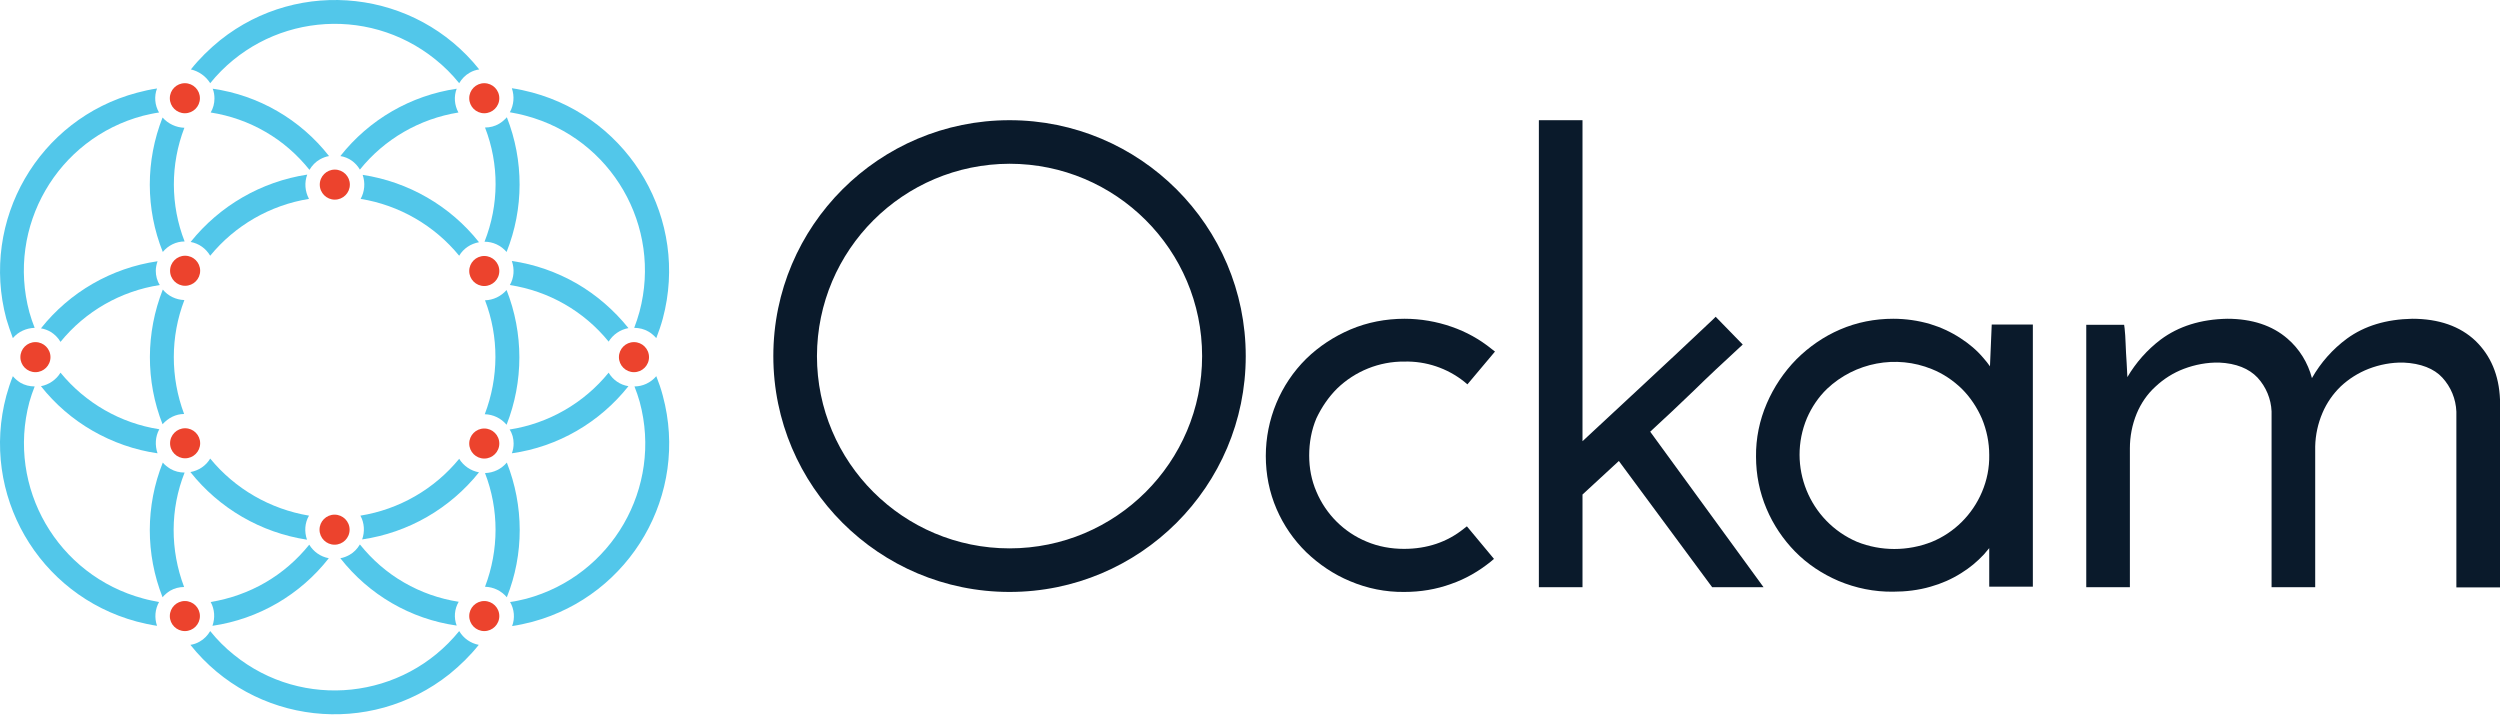
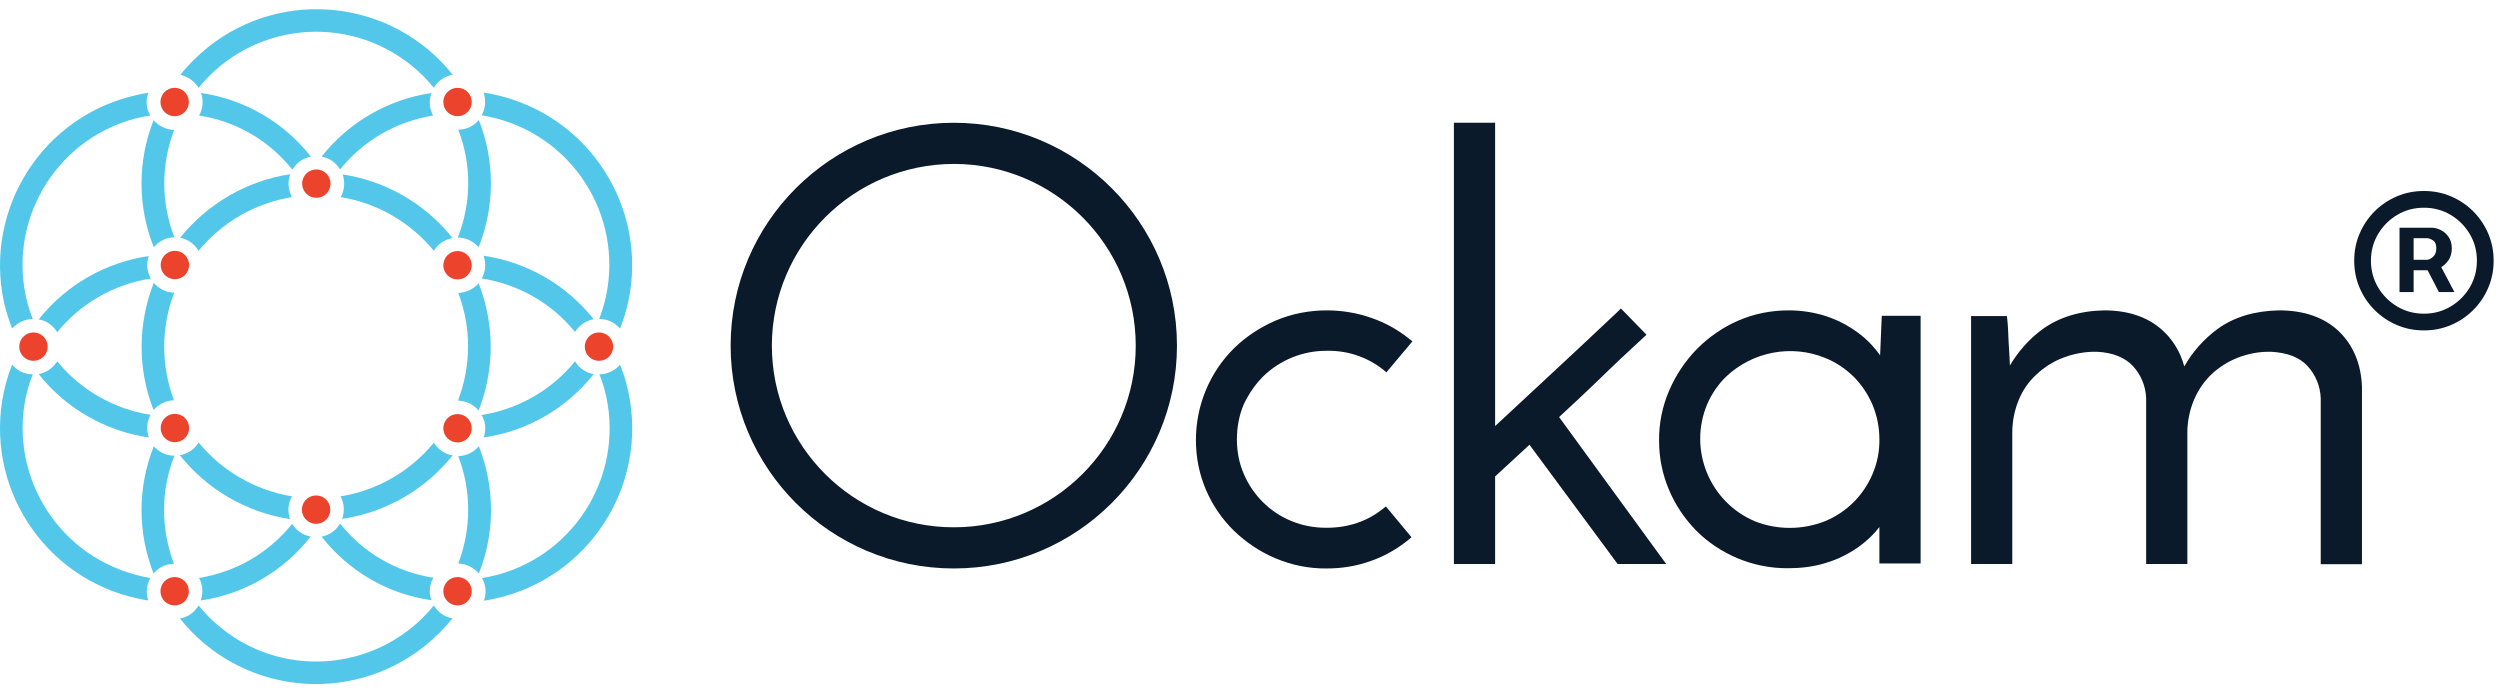
- <svg xmlns="http://www.w3.org/2000/svg" viewBox="0 0 175 50" fill="none">
-   <path d="M93.591 27.203C94.855 25.976 96.558 25.293 98.313 25.31C99.822 25.275 101.297 25.766 102.49 26.712L102.719 26.905L104.649 24.609L104.421 24.434C103.579 23.75 102.631 23.224 101.613 22.874C100.56 22.506 99.436 22.313 98.313 22.313C97.014 22.313 95.715 22.558 94.522 23.067C93.381 23.558 92.327 24.241 91.432 25.117C89.624 26.905 88.606 29.359 88.606 31.918C88.606 33.198 88.852 34.46 89.361 35.634C89.853 36.773 90.555 37.79 91.432 38.649C92.327 39.508 93.363 40.209 94.504 40.682C95.698 41.19 96.996 41.453 98.295 41.436C99.419 41.436 100.524 41.261 101.578 40.875C102.596 40.524 103.526 39.981 104.351 39.315L104.579 39.122L102.683 36.843L102.455 37.019C101.297 37.948 99.893 38.421 98.278 38.421C97.383 38.421 96.487 38.263 95.662 37.913C94.083 37.264 92.819 36.002 92.152 34.425C91.801 33.618 91.643 32.76 91.643 31.883C91.643 30.989 91.801 30.095 92.152 29.271C92.52 28.5 92.994 27.799 93.591 27.203Z" fill="#0A1A2B" />
-   <path d="M118.551 27.361C119.569 26.362 120.657 25.345 121.763 24.329L121.991 24.118L120.096 22.173L119.885 22.383C118.217 23.961 116.62 25.451 115.075 26.888C113.689 28.167 112.267 29.499 110.775 30.884V8.414H107.721V41.103H110.775V34.617L113.32 32.269L119.85 41.103H123.448L115.514 30.218C116.567 29.254 117.586 28.29 118.551 27.361Z" fill="#0A1A2B" />
-   <path d="M139.298 25.643C139.158 25.451 139.018 25.258 138.842 25.065C138.386 24.521 137.842 24.066 137.245 23.68C136.578 23.242 135.858 22.909 135.103 22.681C134.261 22.436 133.401 22.313 132.523 22.313C131.242 22.313 129.978 22.558 128.802 23.067C127.661 23.558 126.625 24.276 125.748 25.152C124.87 26.046 124.168 27.098 123.677 28.237C123.168 29.412 122.904 30.691 122.922 31.971C122.922 33.233 123.168 34.46 123.659 35.617C124.133 36.738 124.818 37.755 125.66 38.614C126.52 39.49 127.556 40.174 128.697 40.664C129.908 41.173 131.207 41.436 132.523 41.418C133.401 41.418 134.296 41.313 135.138 41.068C135.893 40.857 136.613 40.542 137.28 40.121C137.877 39.753 138.403 39.315 138.877 38.807C139 38.666 139.123 38.509 139.246 38.368C139.246 38.561 139.246 38.754 139.246 38.947V41.068H142.3V22.716H139.421L139.298 25.643ZM137.333 27.221C137.929 27.817 138.403 28.535 138.737 29.307C139.07 30.113 139.246 30.972 139.246 31.848C139.263 32.742 139.088 33.618 138.737 34.442C138.07 36.02 136.806 37.282 135.226 37.93C133.541 38.596 131.663 38.596 129.996 37.93C126.643 36.493 125.081 32.619 126.485 29.271C126.819 28.5 127.292 27.799 127.889 27.221C129.855 25.363 132.734 24.82 135.226 25.836C136.016 26.152 136.718 26.625 137.333 27.221Z" fill="#0A1A2B" />
-   <path d="M173.28 23.855C172.209 22.839 170.717 22.313 168.857 22.313C167.049 22.348 165.522 22.804 164.293 23.698C163.292 24.434 162.45 25.38 161.836 26.467C161.555 25.398 160.958 24.416 160.115 23.698C159.062 22.786 157.64 22.313 155.903 22.313C154.06 22.348 152.498 22.839 151.251 23.768C150.303 24.486 149.514 25.38 148.917 26.397C148.899 26.081 148.882 25.731 148.864 25.38C148.829 24.925 148.812 24.486 148.794 24.066C148.776 23.645 148.759 23.277 148.724 22.997L148.689 22.734H146.038V41.103H149.092V31.375C149.092 30.551 149.25 29.727 149.566 28.956C149.865 28.237 150.303 27.589 150.883 27.063C151.462 26.52 152.129 26.099 152.866 25.819C153.656 25.521 154.499 25.363 155.341 25.38C156.535 25.433 157.43 25.801 158.027 26.432C158.623 27.081 158.974 27.922 159.01 28.798V41.103H162.064V31.252C162.081 30.446 162.257 29.64 162.573 28.903C162.871 28.202 163.31 27.571 163.854 27.046C164.416 26.52 165.083 26.099 165.802 25.819C166.575 25.521 167.4 25.363 168.242 25.38C169.453 25.433 170.384 25.801 170.963 26.432C171.56 27.081 171.911 27.922 171.946 28.816V41.12H175V27.957C174.93 26.257 174.351 24.89 173.28 23.855Z" fill="#0A1A2B" />
-   <path d="M70.668 11.463C78.11 11.463 84.148 17.493 84.148 24.925C84.148 32.356 78.11 38.386 70.668 38.386C63.225 38.386 57.187 32.356 57.187 24.925C57.205 17.493 63.225 11.481 70.668 11.463ZM70.668 8.414C61.54 8.414 54.133 15.81 54.133 24.925C54.133 34.039 61.54 41.436 70.668 41.436C79.795 41.436 87.202 34.039 87.202 24.925C87.202 15.81 79.795 8.414 70.668 8.414Z" fill="#0A1A2B" />
-   <path d="M12.941 7.928C13.523 7.928 13.994 7.457 13.994 6.876C13.994 6.295 13.523 5.824 12.941 5.824C12.359 5.824 11.888 6.295 11.888 6.876C11.888 7.457 12.359 7.928 12.941 7.928Z" fill="#EC432D" />
-   <path d="M12.958 20.005C13.54 20.005 14.011 19.534 14.011 18.953C14.011 18.372 13.54 17.901 12.958 17.901C12.377 17.901 11.905 18.372 11.905 18.953C11.905 19.534 12.377 20.005 12.958 20.005Z" fill="#EC432D" />
-   <path d="M33.899 44.176C34.48 44.176 34.952 43.705 34.952 43.124C34.952 42.543 34.48 42.072 33.899 42.072C33.317 42.072 32.846 42.543 32.846 43.124C32.846 43.705 33.317 44.176 33.899 44.176Z" fill="#EC432D" />
-   <path d="M2.48 26.052C3.061 26.052 3.533 25.581 3.533 25C3.533 24.419 3.061 23.948 2.48 23.948C1.898 23.948 1.427 24.419 1.427 25C1.427 25.581 1.898 26.052 2.48 26.052Z" fill="#EC432D" />
-   <path d="M44.378 26.052C44.959 26.052 45.431 25.581 45.431 25C45.431 24.419 44.959 23.948 44.378 23.948C43.796 23.948 43.325 24.419 43.325 25C43.325 25.581 43.796 26.052 44.378 26.052Z" fill="#EC432D" />
-   <path d="M33.899 7.928C34.48 7.928 34.952 7.457 34.952 6.876C34.952 6.295 34.48 5.824 33.899 5.824C33.317 5.824 32.846 6.295 32.846 6.876C32.846 7.457 33.317 7.928 33.899 7.928Z" fill="#EC432D" />
-   <path d="M33.899 32.099C34.48 32.099 34.952 31.628 34.952 31.047C34.952 30.466 34.48 29.995 33.899 29.995C33.317 29.995 32.846 30.466 32.846 31.047C32.846 31.628 33.317 32.099 33.899 32.099Z" fill="#EC432D" />
-   <path d="M12.958 32.081C13.54 32.081 14.011 31.61 14.011 31.03C14.011 30.449 13.54 29.978 12.958 29.978C12.377 29.978 11.905 30.449 11.905 31.03C11.905 31.61 12.377 32.081 12.958 32.081Z" fill="#EC432D" />
-   <path d="M33.899 20.022C34.48 20.022 34.952 19.551 34.952 18.97C34.952 18.39 34.48 17.919 33.899 17.919C33.317 17.919 32.846 18.39 32.846 18.97C32.846 19.551 33.317 20.022 33.899 20.022Z" fill="#EC432D" />
-   <path d="M23.42 38.129C24.001 38.129 24.473 37.658 24.473 37.077C24.473 36.496 24.001 36.025 23.42 36.025C22.838 36.025 22.367 36.496 22.367 37.077C22.367 37.658 22.838 38.129 23.42 38.129Z" fill="#EC432D" />
-   <path d="M23.437 13.975C24.019 13.975 24.49 13.504 24.49 12.923C24.49 12.342 24.019 11.872 23.437 11.872C22.856 11.872 22.384 12.342 22.384 12.923C22.384 13.504 22.856 13.975 23.437 13.975Z" fill="#EC432D" />
-   <path d="M12.941 44.176C13.523 44.176 13.994 43.705 13.994 43.124C13.994 42.543 13.523 42.072 12.941 42.072C12.359 42.072 11.888 42.543 11.888 43.124C11.888 43.705 12.359 44.176 12.941 44.176Z" fill="#EC432D" />
-   <path d="M14.713 5.824C18.61 1.022 25.649 0.268 30.476 4.159C31.09 4.65 31.652 5.211 32.143 5.824C32.319 5.527 32.565 5.264 32.88 5.088C33.091 4.966 33.302 4.896 33.547 4.86C29.107 -0.713 20.98 -1.625 15.415 2.81C14.661 3.423 13.959 4.107 13.362 4.86C13.906 4.983 14.415 5.334 14.713 5.824Z" fill="#52C7EA" />
-   <path d="M25.193 11.872C26.913 9.733 29.37 8.314 32.091 7.875C31.81 7.367 31.758 6.754 31.968 6.21C28.756 6.683 25.842 8.366 23.824 10.925C24.403 11.013 24.895 11.363 25.193 11.872Z" fill="#52C7EA" />
-   <path d="M18.575 9.225C19.769 9.909 20.804 10.82 21.664 11.889C21.84 11.591 22.085 11.328 22.401 11.153C22.595 11.048 22.805 10.96 23.033 10.925C21.032 8.366 18.101 6.666 14.889 6.21C14.977 6.421 15.012 6.666 15.012 6.894C15.012 7.244 14.924 7.577 14.748 7.875C16.1 8.086 17.399 8.541 18.575 9.225Z" fill="#52C7EA" />
-   <path d="M33.917 16.92C34.513 16.92 35.075 17.183 35.461 17.638C36.672 14.606 36.672 11.241 35.479 8.208C35.321 8.384 35.145 8.541 34.935 8.664C34.636 8.839 34.303 8.927 33.952 8.927C34.952 11.504 34.935 14.343 33.917 16.92Z" fill="#52C7EA" />
-   <path d="M32.143 17.901C32.442 17.393 32.951 17.06 33.53 16.955C31.512 14.413 28.598 12.73 25.386 12.24C25.579 12.801 25.526 13.414 25.245 13.922C27.948 14.361 30.406 15.78 32.143 17.901Z" fill="#52C7EA" />
-   <path d="M36.812 8.103C42.815 9.698 46.361 15.85 44.764 21.827C44.658 22.213 44.535 22.581 44.395 22.949C44.746 22.949 45.097 23.037 45.395 23.212C45.606 23.335 45.782 23.493 45.94 23.668C46.115 23.212 46.273 22.756 46.396 22.301C48.239 15.412 44.149 8.331 37.251 6.473C36.777 6.35 36.321 6.245 35.829 6.175C36.022 6.736 35.97 7.349 35.689 7.858C36.075 7.928 36.444 7.998 36.812 8.103Z" fill="#52C7EA" />
-   <path d="M40.375 19.847C38.971 19.041 37.427 18.497 35.829 18.269C36.022 18.83 35.987 19.444 35.689 19.952C38.41 20.373 40.867 21.775 42.605 23.913C42.903 23.422 43.412 23.072 43.991 22.967C42.991 21.722 41.762 20.653 40.375 19.847Z" fill="#52C7EA" />
-   <path d="M35.953 31.047C35.953 31.275 35.917 31.503 35.83 31.731C39.059 31.275 41.973 29.575 43.992 27.033C43.413 26.945 42.903 26.595 42.605 26.087C40.867 28.225 38.392 29.645 35.672 30.066C35.865 30.346 35.953 30.697 35.953 31.047Z" fill="#52C7EA" />
-   <path d="M33.934 28.996C34.531 29.014 35.075 29.277 35.461 29.733C36.654 26.7 36.654 23.335 35.461 20.302C35.075 20.741 34.531 21.004 33.951 21.021C34.934 23.58 34.917 26.42 33.934 28.996Z" fill="#52C7EA" />
-   <path d="M33.951 41.073C34.548 41.09 35.092 41.353 35.478 41.809C36.69 38.777 36.672 35.411 35.478 32.379C35.092 32.835 34.548 33.098 33.951 33.115C34.934 35.657 34.934 38.496 33.951 41.073Z" fill="#52C7EA" />
-   <path d="M46.396 27.699C46.273 27.226 46.115 26.77 45.94 26.332C45.553 26.788 44.992 27.051 44.413 27.051C44.553 27.401 44.676 27.769 44.781 28.137C46.396 34.132 42.833 40.302 36.83 41.914C36.461 42.002 36.093 42.09 35.706 42.142C36.005 42.651 36.057 43.282 35.847 43.825C36.321 43.755 36.795 43.65 37.269 43.527C44.149 41.669 48.257 34.588 46.396 27.699Z" fill="#52C7EA" />
-   <path d="M25.351 37.76C28.58 37.287 31.494 35.605 33.53 33.063C32.951 32.958 32.442 32.607 32.143 32.117C30.406 34.237 27.948 35.657 25.228 36.095C25.509 36.604 25.544 37.217 25.351 37.76Z" fill="#52C7EA" />
-   <path d="M28.282 40.775C27.089 40.092 26.053 39.18 25.193 38.111C25.017 38.409 24.772 38.672 24.456 38.847C24.263 38.952 24.052 39.04 23.824 39.075C25.825 41.634 28.739 43.334 31.968 43.79C31.758 43.246 31.81 42.633 32.109 42.125C30.757 41.914 29.458 41.459 28.282 40.775Z" fill="#52C7EA" />
-   <path d="M18.575 40.775C17.399 41.459 16.1 41.914 14.748 42.142C15.029 42.651 15.064 43.264 14.871 43.807C18.101 43.334 21.015 41.634 23.016 39.075C22.437 38.97 21.945 38.619 21.647 38.128C20.787 39.198 19.751 40.092 18.575 40.775Z" fill="#52C7EA" />
-   <path d="M32.144 44.175C28.247 48.978 21.191 49.732 16.382 45.841C15.767 45.35 15.206 44.789 14.714 44.175C14.539 44.474 14.293 44.736 13.977 44.912C13.766 45.034 13.556 45.105 13.328 45.14C17.768 50.713 25.878 51.625 31.459 47.19C32.214 46.577 32.916 45.893 33.513 45.14C32.951 45.034 32.442 44.684 32.144 44.175Z" fill="#52C7EA" />
-   <path d="M12.923 33.08C12.572 33.08 12.221 32.993 11.923 32.817C11.73 32.695 11.537 32.554 11.396 32.379C10.185 35.411 10.185 38.777 11.379 41.809C11.519 41.634 11.712 41.476 11.905 41.353C12.204 41.178 12.555 41.09 12.888 41.09C11.905 38.496 11.905 35.639 12.923 33.08Z" fill="#52C7EA" />
-   <path d="M14.714 32.099C14.416 32.607 13.907 32.94 13.328 33.045C15.346 35.587 18.26 37.287 21.489 37.778C21.296 37.217 21.331 36.603 21.63 36.095C18.909 35.639 16.452 34.22 14.714 32.099Z" fill="#52C7EA" />
-   <path d="M0.899 23.668C1.286 23.212 1.847 22.967 2.426 22.949C2.286 22.599 2.163 22.231 2.058 21.863C0.443 15.868 4.006 9.698 10.009 8.103C10.378 8.016 10.746 7.928 11.133 7.875C10.834 7.367 10.782 6.736 10.992 6.193C10.518 6.263 10.044 6.368 9.588 6.491C2.69 8.331 -1.4 15.43 0.443 22.318C0.583 22.774 0.724 23.212 0.899 23.668Z" fill="#52C7EA" />
-   <path d="M6.482 30.153C7.886 30.959 9.431 31.503 11.028 31.731C10.835 31.17 10.87 30.556 11.151 30.048C8.43 29.627 5.973 28.207 4.235 26.087C3.937 26.578 3.428 26.928 2.866 27.033C3.849 28.278 5.078 29.347 6.482 30.153Z" fill="#52C7EA" />
-   <path d="M10.027 41.897C4.024 40.284 0.461 34.132 2.058 28.137C2.163 27.769 2.286 27.401 2.427 27.051C2.076 27.051 1.724 26.963 1.426 26.788C1.233 26.665 1.04 26.507 0.9 26.332C0.724 26.77 0.566 27.244 0.443 27.699C-1.4 34.588 2.672 41.651 9.571 43.509C10.044 43.632 10.518 43.737 10.992 43.807C10.799 43.246 10.852 42.651 11.133 42.142C10.782 42.072 10.396 42.002 10.027 41.897Z" fill="#52C7EA" />
-   <path d="M12.923 16.902C11.923 14.343 11.923 11.504 12.906 8.944C12.327 8.927 11.765 8.664 11.379 8.226C10.185 11.258 10.185 14.623 11.396 17.638C11.765 17.183 12.327 16.902 12.923 16.902Z" fill="#52C7EA" />
-   <path d="M10.905 18.953C10.905 18.725 10.958 18.497 11.028 18.287C7.799 18.76 4.885 20.443 2.866 22.984C3.094 23.019 3.323 23.107 3.516 23.212C3.814 23.387 4.06 23.633 4.235 23.931C5.973 21.792 8.448 20.373 11.186 19.952C10.993 19.654 10.905 19.303 10.905 18.953Z" fill="#52C7EA" />
-   <path d="M21.506 12.222C18.294 12.713 15.38 14.396 13.344 16.937C13.924 17.042 14.415 17.393 14.713 17.901C16.451 15.78 18.909 14.361 21.629 13.922C21.348 13.396 21.296 12.783 21.506 12.222Z" fill="#52C7EA" />
-   <path d="M12.906 21.004C12.327 20.986 11.765 20.723 11.396 20.268C10.203 23.3 10.185 26.665 11.379 29.698C11.765 29.259 12.309 28.979 12.888 28.979C11.923 26.402 11.923 23.563 12.906 21.004Z" fill="#52C7EA" />
+ <svg xmlns="http://www.w3.org/2000/svg" width="163" height="45" viewBox="0 0 163 45" fill="none">
+   <g id="ockam-logo-name">
+     <path d="M82.36 24.539C83.472 23.459 84.971 22.858 86.515 22.873C87.844 22.843 89.141 23.274 90.192 24.107L90.392 24.277L92.091 22.256L91.891 22.102C91.149 21.501 90.315 21.038 89.419 20.729C88.493 20.405 87.504 20.236 86.515 20.236C85.372 20.236 84.229 20.452 83.179 20.899C82.175 21.331 81.248 21.933 80.46 22.704C78.87 24.277 77.974 26.436 77.974 28.688C77.974 29.814 78.19 30.925 78.638 31.958C79.07 32.961 79.688 33.856 80.46 34.611C81.248 35.367 82.16 35.984 83.164 36.401C84.214 36.848 85.357 37.079 86.5 37.064C87.489 37.064 88.462 36.91 89.388 36.57C90.284 36.262 91.103 35.784 91.829 35.197L92.03 35.028L90.362 33.023L90.161 33.177C89.141 33.994 87.906 34.411 86.484 34.411C85.697 34.411 84.909 34.272 84.183 33.964C82.793 33.393 81.681 32.282 81.094 30.894C80.785 30.185 80.646 29.429 80.646 28.658C80.646 27.871 80.785 27.084 81.094 26.359C81.418 25.681 81.835 25.064 82.36 24.539Z" fill="#0A1A2B" />
+     <path d="M104.325 24.678C105.221 23.799 106.178 22.904 107.151 22.01L107.352 21.825L105.684 20.113L105.499 20.298C104.031 21.686 102.626 22.997 101.266 24.262C100.046 25.388 98.795 26.56 97.482 27.779V8.004H94.794V36.771H97.482V31.064L99.722 28.997L105.468 36.771H108.634L101.653 27.192C102.579 26.344 103.475 25.496 104.325 24.678Z" fill="#0A1A2B" />
+     <path d="M122.583 23.166C122.459 22.997 122.336 22.827 122.181 22.657C121.78 22.179 121.301 21.778 120.776 21.439C120.189 21.053 119.555 20.76 118.891 20.56C118.15 20.344 117.393 20.236 116.62 20.236C115.493 20.236 114.381 20.452 113.346 20.899C112.342 21.331 111.431 21.963 110.658 22.735C109.886 23.521 109.268 24.447 108.836 25.449C108.388 26.483 108.156 27.609 108.171 28.735C108.171 29.845 108.388 30.925 108.82 31.943C109.237 32.93 109.84 33.825 110.581 34.581C111.338 35.352 112.249 35.953 113.253 36.385C114.319 36.833 115.462 37.064 116.62 37.048C117.393 37.048 118.181 36.956 118.922 36.74C119.586 36.555 120.219 36.277 120.806 35.907C121.332 35.583 121.795 35.197 122.212 34.75C122.32 34.627 122.428 34.488 122.536 34.365C122.536 34.534 122.536 34.704 122.536 34.874V36.74H125.224V20.591H122.691L122.583 23.166ZM120.853 24.555C121.378 25.079 121.795 25.712 122.088 26.39C122.382 27.1 122.536 27.855 122.536 28.627C122.552 29.413 122.397 30.185 122.088 30.91C121.502 32.298 120.389 33.408 118.999 33.979C117.516 34.565 115.864 34.565 114.396 33.979C111.446 32.714 110.071 29.305 111.307 26.359C111.6 25.681 112.018 25.064 112.543 24.555C114.273 22.92 116.806 22.442 118.999 23.336C119.694 23.614 120.312 24.03 120.853 24.555Z" fill="#0A1A2B" />
+     <path d="M152.486 21.593C151.544 20.699 150.231 20.236 148.594 20.236C147.003 20.267 145.659 20.668 144.578 21.454C143.697 22.102 142.956 22.935 142.415 23.891C142.168 22.951 141.643 22.087 140.902 21.454C139.975 20.652 138.724 20.236 137.194 20.236C135.573 20.267 134.198 20.699 133.101 21.516C132.267 22.148 131.572 22.935 131.047 23.83C131.031 23.552 131.016 23.244 131.001 22.935C130.97 22.534 130.954 22.148 130.939 21.778C130.923 21.408 130.908 21.084 130.877 20.837L130.846 20.606H128.514V36.771H131.201V28.21C131.201 27.485 131.34 26.76 131.618 26.082C131.881 25.449 132.267 24.879 132.777 24.416C133.287 23.938 133.874 23.567 134.522 23.321C135.217 23.058 135.959 22.92 136.7 22.935C137.751 22.981 138.538 23.305 139.063 23.861C139.589 24.431 139.898 25.172 139.928 25.943V36.771H142.616V28.102C142.632 27.393 142.786 26.683 143.064 26.035C143.327 25.418 143.713 24.863 144.192 24.4C144.686 23.938 145.273 23.567 145.906 23.321C146.586 23.058 147.312 22.92 148.053 22.935C149.119 22.981 149.938 23.305 150.447 23.861C150.973 24.431 151.281 25.172 151.312 25.958V36.786H154V25.203C153.938 23.706 153.429 22.503 152.486 21.593Z" fill="#0A1A2B" />
+     <path d="M62.188 10.688C68.737 10.688 74.05 15.994 74.05 22.534C74.05 29.074 68.737 34.38 62.188 34.38C55.638 34.38 50.325 29.074 50.325 22.534C50.34 15.994 55.638 10.704 62.188 10.688ZM62.188 8.004C54.156 8.004 47.637 14.514 47.637 22.534C47.637 30.555 54.156 37.064 62.188 37.064C70.22 37.064 76.738 30.555 76.738 22.534C76.738 14.514 70.22 8.004 62.188 8.004Z" fill="#0A1A2B" />
+     <path d="M156.449 19.043V14.85H158.574C158.744 14.85 158.93 14.899 159.131 14.997C159.332 15.092 159.502 15.24 159.642 15.441C159.786 15.637 159.858 15.887 159.858 16.191C159.858 16.497 159.784 16.759 159.636 16.975C159.489 17.187 159.309 17.348 159.097 17.457C158.888 17.567 158.691 17.622 158.506 17.622H156.972V16.941H158.222C158.347 16.941 158.481 16.878 158.625 16.753C158.773 16.628 158.847 16.441 158.847 16.191C158.847 15.933 158.773 15.759 158.625 15.668C158.481 15.577 158.354 15.531 158.244 15.531H157.369V19.043H156.449ZM158.983 17.066L160.029 19.043H159.017L157.994 17.066H158.983ZM158.04 21.543C157.411 21.543 156.822 21.425 156.273 21.191C155.724 20.956 155.241 20.63 154.824 20.213C154.407 19.797 154.082 19.314 153.847 18.764C153.612 18.215 153.494 17.626 153.494 16.997C153.494 16.369 153.612 15.78 153.847 15.23C154.082 14.681 154.407 14.198 154.824 13.781C155.241 13.365 155.724 13.039 156.273 12.804C156.822 12.569 157.411 12.452 158.04 12.452C158.669 12.452 159.258 12.569 159.807 12.804C160.356 13.039 160.839 13.365 161.256 13.781C161.672 14.198 161.998 14.681 162.233 15.23C162.468 15.78 162.585 16.369 162.585 16.997C162.585 17.626 162.468 18.215 162.233 18.764C161.998 19.314 161.672 19.797 161.256 20.213C160.839 20.63 160.356 20.956 159.807 21.191C159.258 21.425 158.669 21.543 158.04 21.543ZM158.04 20.452C158.676 20.452 159.256 20.297 159.779 19.986C160.301 19.675 160.718 19.259 161.029 18.736C161.339 18.213 161.494 17.634 161.494 16.997C161.494 16.361 161.339 15.781 161.029 15.259C160.718 14.736 160.301 14.319 159.779 14.009C159.256 13.698 158.676 13.543 158.04 13.543C157.404 13.543 156.824 13.698 156.301 14.009C155.779 14.319 155.362 14.736 155.051 15.259C154.741 15.781 154.585 16.361 154.585 16.997C154.585 17.634 154.741 18.213 155.051 18.736C155.362 19.259 155.779 19.675 156.301 19.986C156.824 20.297 157.404 20.452 158.04 20.452Z" fill="#0A1A2B" />
+   </g>
+   <g id="ockam-logo-dots">
+     <path d="M11.388 7.577C11.9 7.577 12.315 7.163 12.315 6.652C12.315 6.14 11.9 5.726 11.388 5.726C10.876 5.726 10.461 6.14 10.461 6.652C10.461 7.163 10.876 7.577 11.388 7.577Z" fill="#EC432D" />
+     <path d="M11.403 18.204C11.915 18.204 12.33 17.79 12.33 17.279C12.33 16.768 11.915 16.354 11.403 16.354C10.891 16.354 10.476 16.768 10.476 17.279C10.476 17.79 10.891 18.204 11.403 18.204Z" fill="#EC432D" />
+     <path d="M29.831 39.475C30.343 39.475 30.758 39.061 30.758 38.55C30.758 38.038 30.343 37.624 29.831 37.624C29.319 37.624 28.904 38.038 28.904 38.55C28.904 39.061 29.319 39.475 29.831 39.475Z" fill="#EC432D" />
+     <path d="M2.182 23.526C2.694 23.526 3.109 23.112 3.109 22.601C3.109 22.089 2.694 21.675 2.182 21.675C1.67 21.675 1.255 22.089 1.255 22.601C1.255 23.112 1.67 23.526 2.182 23.526Z" fill="#EC432D" />
+     <path d="M39.052 23.526C39.564 23.526 39.979 23.112 39.979 22.601C39.979 22.089 39.564 21.675 39.052 21.675C38.54 21.675 38.126 22.089 38.126 22.601C38.126 23.112 38.54 23.526 39.052 23.526Z" fill="#EC432D" />
+     <path d="M29.831 7.577C30.343 7.577 30.758 7.163 30.758 6.652C30.758 6.14 30.343 5.726 29.831 5.726C29.319 5.726 28.904 6.14 28.904 6.652C28.904 7.163 29.319 7.577 29.831 7.577Z" fill="#EC432D" />
+     <path d="M29.831 28.848C30.343 28.848 30.758 28.433 30.758 27.922C30.758 27.411 30.343 26.997 29.831 26.997C29.319 26.997 28.904 27.411 28.904 27.922C28.904 28.433 29.319 28.848 29.831 28.848Z" fill="#EC432D" />
+     <path d="M11.403 28.832C11.915 28.832 12.33 28.418 12.33 27.907C12.33 27.395 11.915 26.981 11.403 26.981C10.891 26.981 10.476 27.395 10.476 27.907C10.476 28.418 10.891 28.832 11.403 28.832Z" fill="#EC432D" />
+     <path d="M29.831 18.22C30.343 18.22 30.758 17.806 30.758 17.295C30.758 16.784 30.343 16.369 29.831 16.369C29.319 16.369 28.904 16.784 28.904 17.295C28.904 17.806 29.319 18.22 29.831 18.22Z" fill="#EC432D" />
+     <path d="M20.609 34.154C21.121 34.154 21.536 33.739 21.536 33.228C21.536 32.717 21.121 32.303 20.609 32.303C20.098 32.303 19.683 32.717 19.683 33.228C19.683 33.739 20.098 34.154 20.609 34.154Z" fill="#EC432D" />
+     <path d="M20.625 12.899C21.137 12.899 21.552 12.484 21.552 11.973C21.552 11.462 21.137 11.048 20.625 11.048C20.113 11.048 19.698 11.462 19.698 11.973C19.698 12.484 20.113 12.899 20.625 12.899Z" fill="#EC432D" />
+     <path d="M11.388 39.475C11.9 39.475 12.315 39.061 12.315 38.55C12.315 38.038 11.9 37.624 11.388 37.624C10.876 37.624 10.461 38.038 10.461 38.55C10.461 39.061 10.876 39.475 11.388 39.475Z" fill="#EC432D" />
+   </g>
+   <g id="ockam-logo-lines">
+     <path d="M12.948 5.726C16.377 1.5 22.571 0.837 26.819 4.261C27.359 4.693 27.854 5.186 28.286 5.726C28.44 5.464 28.657 5.233 28.935 5.078C29.12 4.97 29.305 4.909 29.522 4.878C25.614 -0.027 18.462 -0.829 13.566 3.073C12.901 3.613 12.284 4.215 11.758 4.878C12.237 4.986 12.685 5.294 12.948 5.726Z" fill="#52C7EA" />
+     <path d="M22.17 11.048C23.683 9.166 25.846 7.916 28.24 7.531C27.993 7.083 27.947 6.544 28.132 6.065C25.305 6.482 22.741 7.963 20.965 10.215C21.475 10.292 21.907 10.6 22.17 11.048Z" fill="#52C7EA" />
+     <path d="M16.346 8.718C17.396 9.32 18.308 10.122 19.065 11.063C19.219 10.801 19.435 10.569 19.713 10.415C19.883 10.323 20.069 10.245 20.27 10.215C18.509 7.963 15.929 6.466 13.102 6.065C13.18 6.251 13.21 6.466 13.21 6.667C13.21 6.975 13.133 7.269 12.979 7.531C14.168 7.716 15.311 8.117 16.346 8.718Z" fill="#52C7EA" />
+     <path d="M29.847 15.49C30.372 15.49 30.866 15.721 31.206 16.122C32.272 13.454 32.272 10.492 31.221 7.824C31.082 7.978 30.928 8.117 30.743 8.225C30.48 8.379 30.186 8.456 29.878 8.456C30.758 10.724 30.743 13.223 29.847 15.49Z" fill="#52C7EA" />
+     <path d="M28.286 16.354C28.549 15.906 28.997 15.613 29.506 15.521C27.73 13.284 25.166 11.803 22.339 11.372C22.509 11.865 22.463 12.405 22.216 12.852C24.595 13.238 26.757 14.487 28.286 16.354Z" fill="#52C7EA" />
+     <path d="M32.395 7.731C37.678 9.135 40.798 14.549 39.392 19.809C39.299 20.148 39.191 20.472 39.068 20.796C39.377 20.796 39.685 20.873 39.948 21.027C40.133 21.135 40.288 21.274 40.427 21.428C40.581 21.027 40.72 20.626 40.829 20.225C42.45 14.163 38.851 7.932 32.781 6.297C32.364 6.189 31.962 6.096 31.53 6.035C31.7 6.528 31.653 7.068 31.406 7.515C31.746 7.577 32.07 7.639 32.395 7.731Z" fill="#52C7EA" />
+     <path d="M35.53 18.066C34.295 17.356 32.935 16.878 31.53 16.677C31.7 17.171 31.669 17.711 31.406 18.158C33.8 18.528 35.963 19.762 37.492 21.644C37.755 21.212 38.203 20.904 38.712 20.811C37.832 19.716 36.751 18.775 35.53 18.066Z" fill="#52C7EA" />
+     <path d="M31.638 27.922C31.638 28.122 31.607 28.323 31.53 28.524C34.372 28.122 36.936 26.626 38.713 24.39C38.203 24.313 37.755 24.004 37.492 23.557C35.963 25.439 33.785 26.688 31.391 27.058C31.561 27.305 31.638 27.613 31.638 27.922Z" fill="#52C7EA" />
+     <path d="M29.862 26.117C30.387 26.133 30.866 26.364 31.206 26.765C32.256 24.097 32.256 21.135 31.206 18.467C30.866 18.852 30.387 19.084 29.877 19.099C30.742 21.351 30.727 23.85 29.862 26.117Z" fill="#52C7EA" />
+     <path d="M29.877 36.745C30.402 36.76 30.881 36.992 31.221 37.393C32.287 34.724 32.271 31.763 31.221 29.094C30.881 29.495 30.402 29.727 29.877 29.742C30.742 31.979 30.742 34.477 29.877 36.745Z" fill="#52C7EA" />
+     <path d="M40.828 24.976C40.72 24.56 40.581 24.159 40.427 23.773C40.087 24.174 39.593 24.405 39.083 24.405C39.207 24.714 39.315 25.038 39.407 25.362C40.828 30.637 37.693 36.066 32.41 37.485C32.086 37.562 31.762 37.64 31.422 37.686C31.684 38.133 31.731 38.688 31.545 39.167C31.962 39.105 32.379 39.012 32.796 38.904C38.851 37.269 42.466 31.038 40.828 24.976Z" fill="#52C7EA" />
+     <path d="M22.309 33.83C25.151 33.413 27.715 31.933 29.507 29.696C28.997 29.603 28.549 29.295 28.286 28.863C26.757 30.729 24.595 31.979 22.2 32.364C22.448 32.812 22.479 33.352 22.309 33.83Z" fill="#52C7EA" />
+     <path d="M24.888 36.483C23.838 35.881 22.927 35.079 22.17 34.138C22.015 34.4 21.799 34.632 21.521 34.786C21.351 34.879 21.166 34.956 20.965 34.986C22.726 37.239 25.29 38.735 28.132 39.136C27.947 38.658 27.993 38.118 28.256 37.67C27.066 37.485 25.923 37.084 24.888 36.483Z" fill="#52C7EA" />
+     <path d="M16.346 36.483C15.311 37.084 14.168 37.485 12.979 37.686C13.226 38.133 13.257 38.673 13.087 39.151C15.929 38.735 18.493 37.239 20.254 34.986C19.744 34.894 19.312 34.586 19.049 34.154C18.292 35.094 17.381 35.881 16.346 36.483Z" fill="#52C7EA" />
+     <path d="M28.287 39.475C24.858 43.701 18.648 44.365 14.416 40.94C13.875 40.508 13.381 40.015 12.948 39.475C12.794 39.737 12.578 39.969 12.3 40.123C12.114 40.231 11.929 40.293 11.728 40.323C15.636 45.228 22.772 46.031 27.684 42.128C28.348 41.588 28.966 40.987 29.491 40.323C28.997 40.231 28.549 39.922 28.287 39.475Z" fill="#52C7EA" />
+     <path d="M11.373 29.711C11.064 29.711 10.755 29.634 10.492 29.48C10.322 29.372 10.152 29.248 10.029 29.094C8.963 31.763 8.963 34.724 10.013 37.393C10.137 37.238 10.307 37.1 10.477 36.992C10.739 36.837 11.048 36.76 11.342 36.76C10.477 34.477 10.477 31.963 11.373 29.711Z" fill="#52C7EA" />
+     <path d="M12.948 28.848C12.686 29.295 12.238 29.588 11.728 29.681C13.504 31.917 16.069 33.413 18.911 33.845C18.741 33.352 18.772 32.812 19.034 32.364C16.64 31.963 14.477 30.714 12.948 28.848Z" fill="#52C7EA" />
+     <path d="M0.791 21.428C1.131 21.027 1.626 20.811 2.135 20.796C2.012 20.487 1.904 20.163 1.811 19.84C0.39 14.564 3.525 9.135 8.808 7.731C9.133 7.654 9.457 7.577 9.797 7.531C9.534 7.083 9.488 6.528 9.673 6.05C9.256 6.112 8.839 6.204 8.437 6.312C2.367 7.932 -1.232 14.179 0.39 20.241C0.513 20.642 0.637 21.027 0.791 21.428Z" fill="#52C7EA" />
+     <path d="M5.704 27.135C6.94 27.845 8.299 28.323 9.705 28.524C9.535 28.03 9.566 27.49 9.813 27.043C7.419 26.673 5.256 25.423 3.727 23.557C3.464 23.989 3.017 24.297 2.522 24.39C3.387 25.485 4.468 26.426 5.704 27.135Z" fill="#52C7EA" />
+     <path d="M8.824 37.47C3.541 36.051 0.405 30.637 1.811 25.362C1.904 25.038 2.012 24.714 2.135 24.405C1.826 24.405 1.518 24.328 1.255 24.174C1.085 24.066 0.915 23.927 0.792 23.773C0.637 24.159 0.498 24.575 0.39 24.976C-1.232 31.038 2.352 37.254 8.422 38.889C8.839 38.997 9.256 39.09 9.673 39.151C9.503 38.658 9.55 38.133 9.797 37.686C9.488 37.624 9.148 37.562 8.824 37.47Z" fill="#52C7EA" />
+     <path d="M11.373 15.475C10.492 13.223 10.492 10.724 11.357 8.472C10.848 8.456 10.353 8.225 10.013 7.839C8.963 10.508 8.963 13.469 10.029 16.122C10.353 15.721 10.848 15.475 11.373 15.475Z" fill="#52C7EA" />
+     <path d="M9.597 17.279C9.597 17.079 9.643 16.878 9.705 16.693C6.863 17.11 4.299 18.59 2.522 20.827C2.723 20.858 2.924 20.935 3.094 21.027C3.356 21.182 3.573 21.398 3.727 21.66C5.256 19.778 7.434 18.529 9.844 18.158C9.674 17.896 9.597 17.588 9.597 17.279Z" fill="#52C7EA" />
+     <path d="M18.925 11.356C16.099 11.788 13.535 13.269 11.743 15.505C12.253 15.598 12.685 15.906 12.948 16.354C14.477 14.487 16.639 13.238 19.034 12.852C18.787 12.39 18.74 11.85 18.925 11.356Z" fill="#52C7EA" />
+     <path d="M11.357 19.084C10.847 19.068 10.353 18.837 10.029 18.436C8.978 21.105 8.963 24.066 10.013 26.734C10.353 26.349 10.832 26.102 11.342 26.102C10.492 23.835 10.492 21.336 11.357 19.084Z" fill="#52C7EA" />
+   </g>
</svg>
